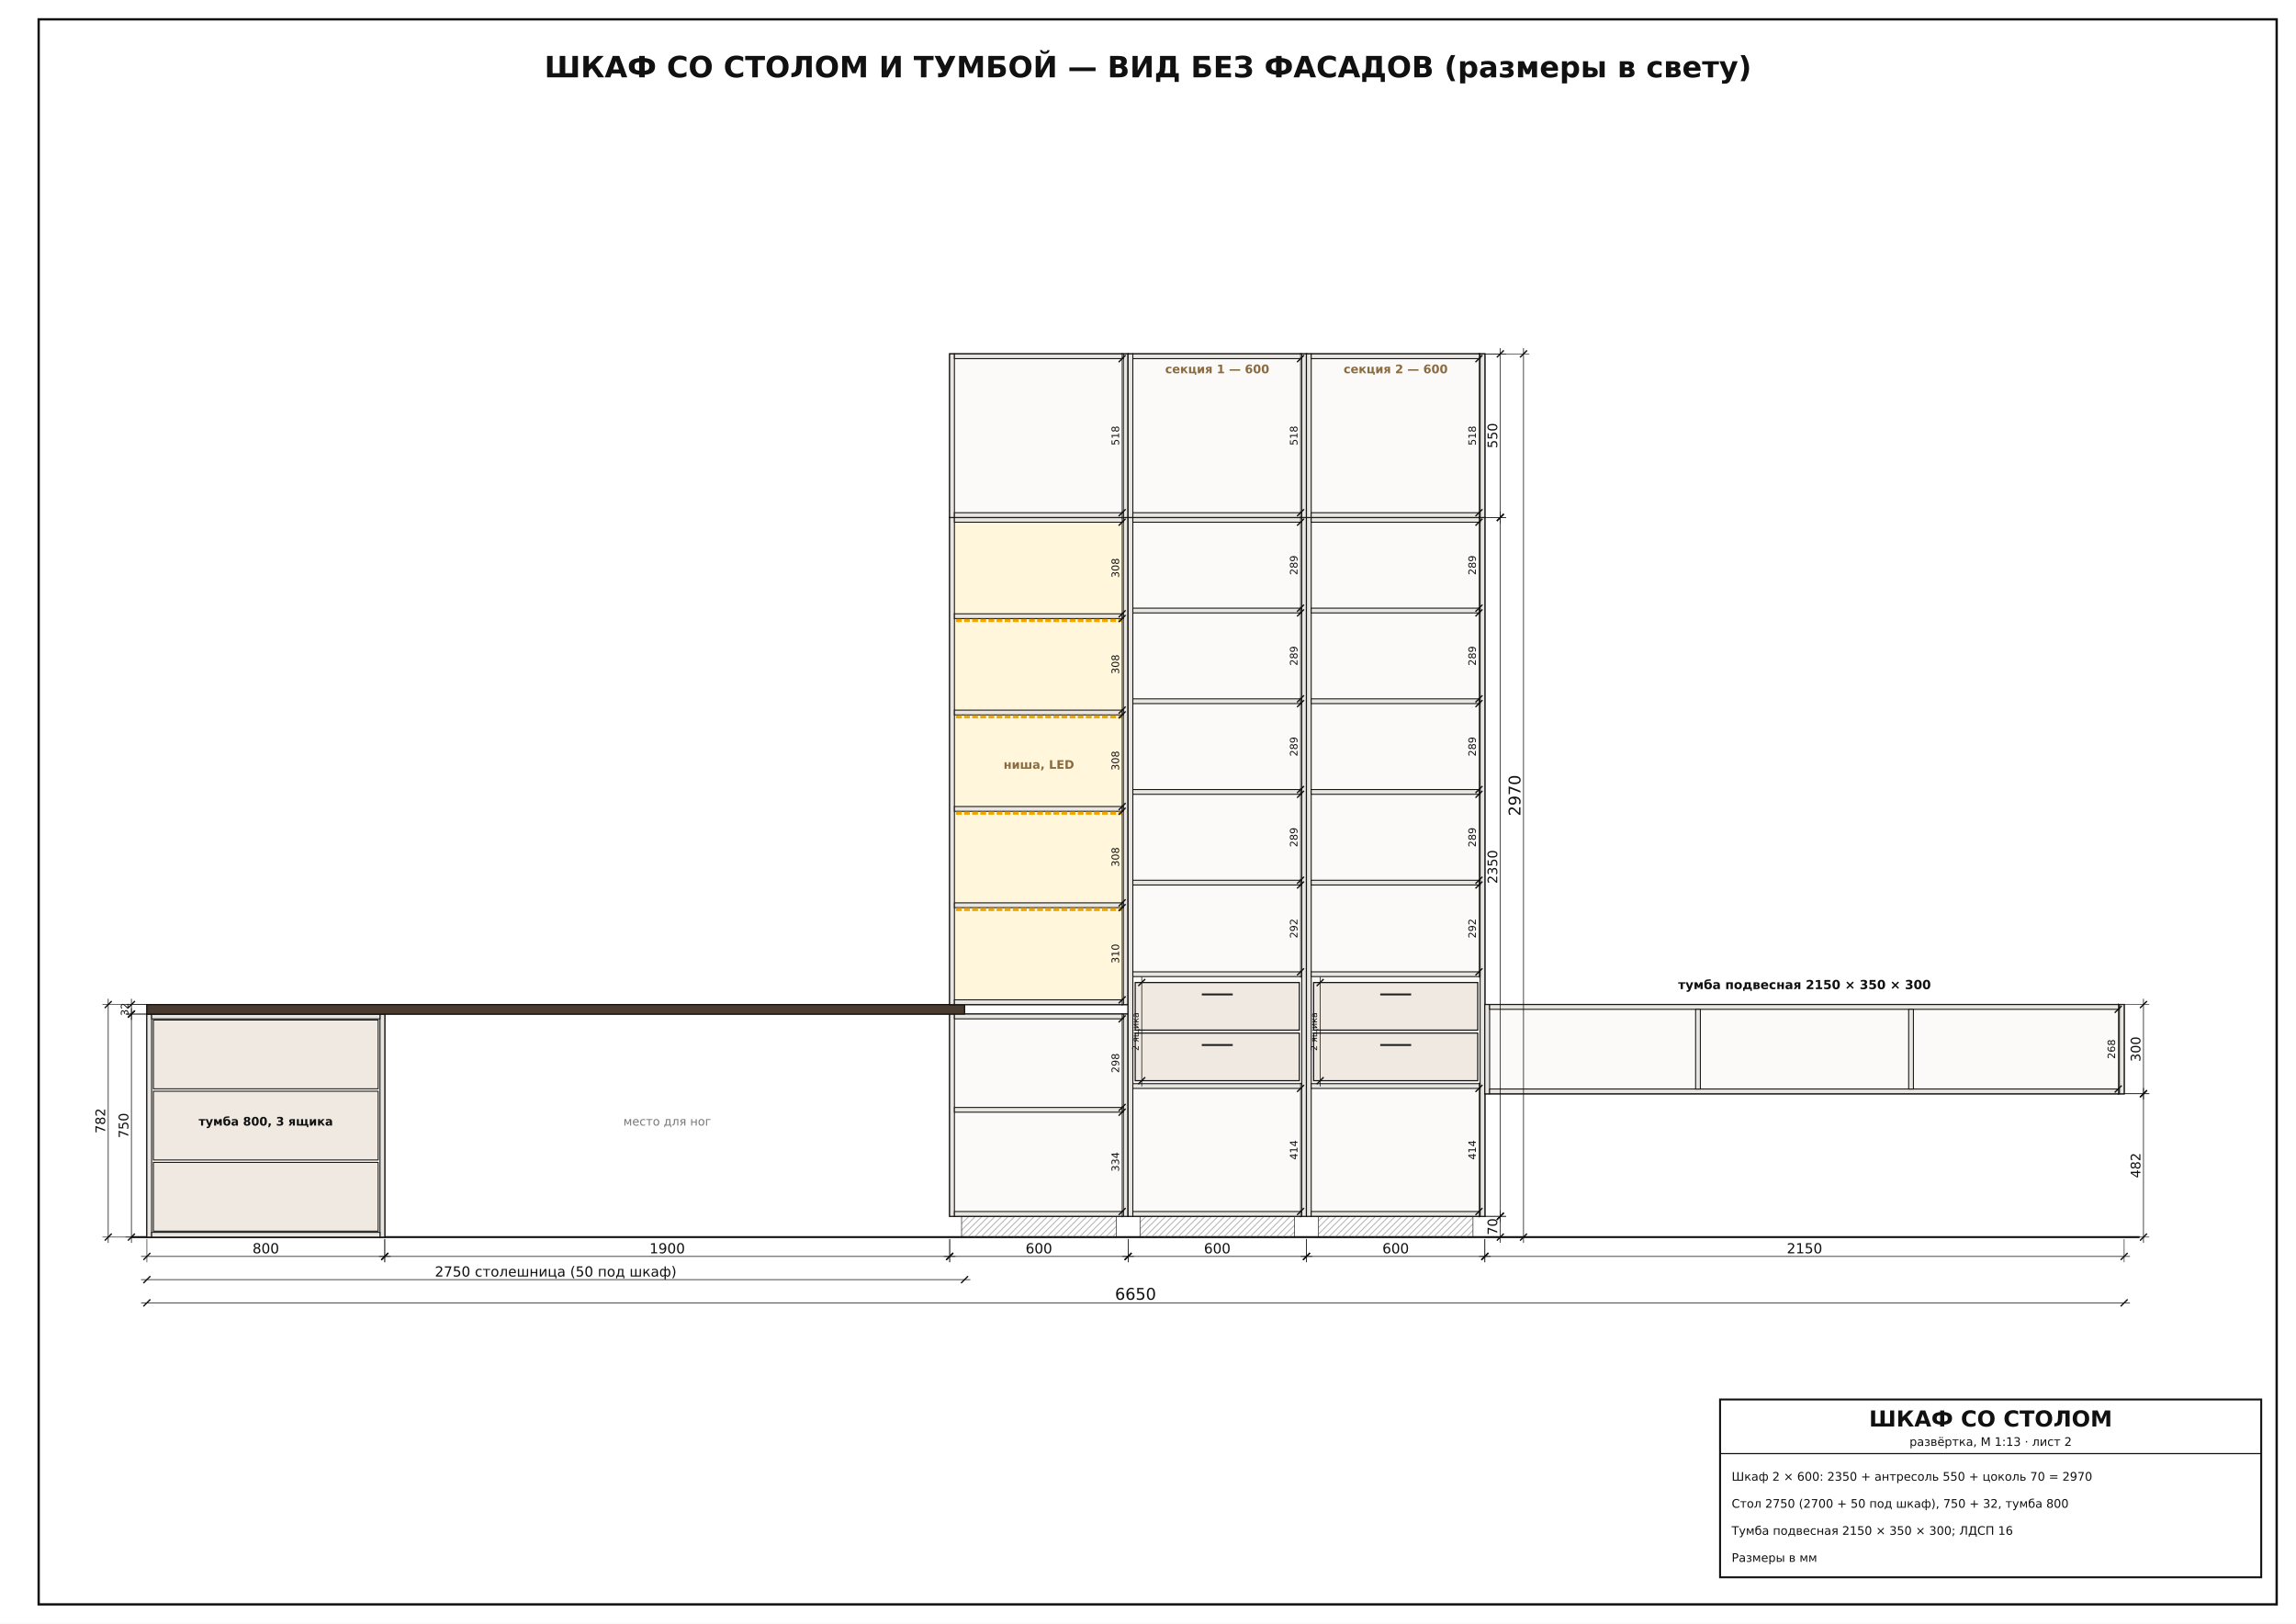
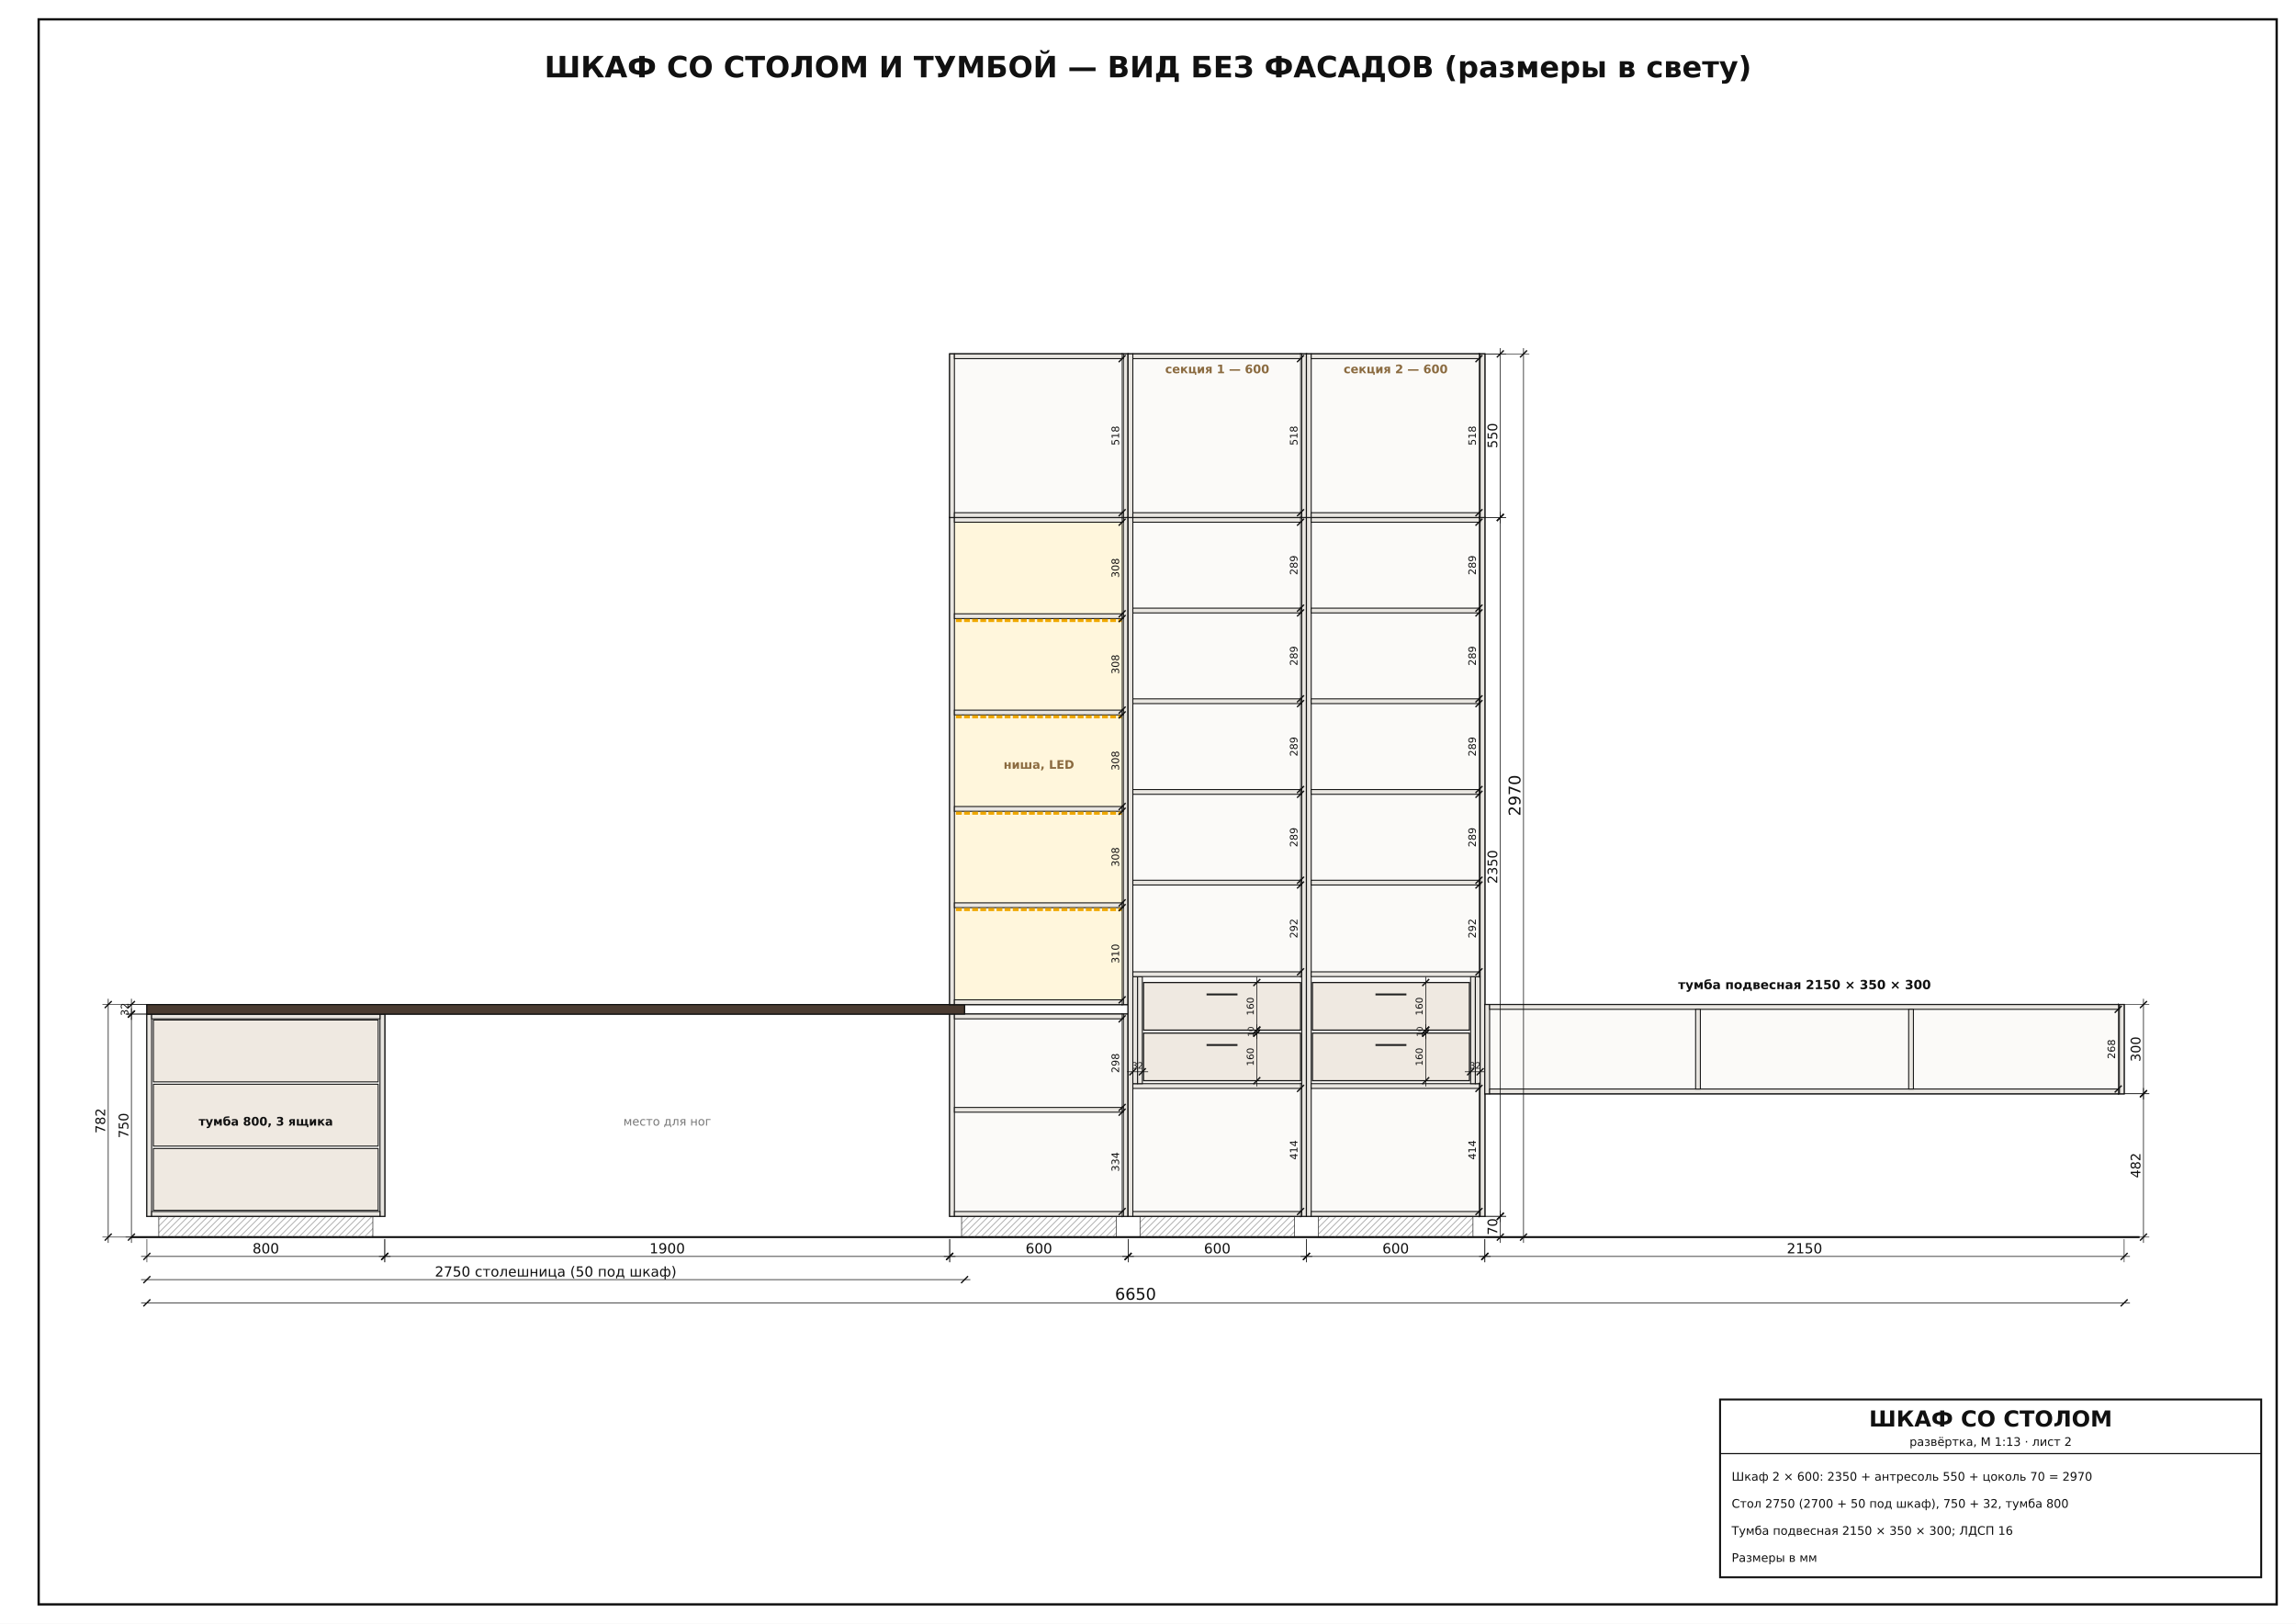
<svg xmlns="http://www.w3.org/2000/svg" width="594mm" height="420mm" viewBox="0 0 594 420" font-family="DejaVu Sans, Arial, sans-serif">
  <defs>
    <marker id="arr" markerWidth="4" markerHeight="4" refX="3" refY="2" orient="auto" markerUnits="strokeWidth">
      <path d="M0,0 L4,2 L0,4 z" fill="#33373b" />
    </marker>
    <pattern id="hatch" width="1.2" height="1.2" patternUnits="userSpaceOnUse" patternTransform="rotate(45)">
      <line x1="0" y1="0" x2="0" y2="1.2" stroke="#777" stroke-width="0.25" />
    </pattern>
    <pattern id="wall" width="1.6" height="1.6" patternUnits="userSpaceOnUse" patternTransform="rotate(45)">
      <rect width="1.6" height="1.6" fill="#e3e3e3" />
      <line x1="0" y1="0" x2="0" y2="1.6" stroke="#666" stroke-width="0.3" />
    </pattern>
    <pattern id="drw" width="2" height="2" patternUnits="userSpaceOnUse" patternTransform="rotate(-45)">
      <rect width="2" height="2" fill="#efe6da" />
      <line x1="0" y1="0" x2="0" y2="2" stroke="#b39b7f" stroke-width="0.25" />
    </pattern>
  </defs>
  <rect x="0.00" y="0.00" width="594.00" height="420.00" fill="#fff" stroke="none" stroke-width="0.25" />
  <rect x="10.00" y="5.00" width="579.00" height="410.00" fill="none" stroke="#111" stroke-width="0.6" />
  <text x="297.00" y="20.00" font-size="7.6" text-anchor="middle" font-weight="bold" fill="#111">ШКАФ СО СТОЛОМ И ТУМБОЙ — ВИД БЕЗ ФАСАДОВ (размеры в свету)</text>
  <line x1="34.00" y1="320.00" x2="553.54" y2="320.00" stroke="#111" stroke-width="0.5" />
-   <rect x="38.00" y="262.31" width="61.54" height="57.69" fill="#fbfaf8" stroke="#111" stroke-width="0.35" />
-   <rect x="38.00" y="262.31" width="1.23" height="57.69" fill="#e9e6e1" stroke="#111" stroke-width="0.25" />
-   <rect x="98.31" y="262.31" width="1.23" height="57.69" fill="#e9e6e1" stroke="#111" stroke-width="0.25" />
-   <rect x="39.23" y="318.77" width="59.08" height="1.23" fill="#e9e6e1" stroke="#111" stroke-width="0.25" />
+   <rect x="41.08" y="314.62" width="55.38" height="5.38" fill="url(#hatch)" stroke="#111" stroke-width="0.15" />
+   <rect x="38.00" y="262.31" width="61.54" height="52.31" fill="#fbfaf8" stroke="#111" stroke-width="0.35" />
+   <rect x="38.00" y="262.31" width="1.23" height="52.31" fill="#e9e6e1" stroke="#111" stroke-width="0.25" />
+   <rect x="98.31" y="262.31" width="1.23" height="52.31" fill="#e9e6e1" stroke="#111" stroke-width="0.25" />
+   <rect x="39.23" y="313.38" width="59.08" height="1.23" fill="#e9e6e1" stroke="#111" stroke-width="0.25" />
  <rect x="39.23" y="262.31" width="59.08" height="1.23" fill="#e9e6e1" stroke="#111" stroke-width="0.25" />
-   <rect x="39.69" y="300.67" width="58.15" height="17.79" fill="#efe9e1" stroke="#111" stroke-width="0.25" />
-   <rect x="39.69" y="282.26" width="58.15" height="17.79" fill="#efe9e1" stroke="#111" stroke-width="0.25" />
-   <rect x="39.69" y="263.85" width="58.15" height="17.79" fill="#efe9e1" stroke="#111" stroke-width="0.25" />
+   <rect x="39.69" y="297.08" width="58.15" height="16.00" fill="#efe9e1" stroke="#111" stroke-width="0.25" />
+   <rect x="39.69" y="280.46" width="58.15" height="16.00" fill="#efe9e1" stroke="#111" stroke-width="0.25" />
+   <rect x="39.69" y="263.85" width="58.15" height="16.00" fill="#efe9e1" stroke="#111" stroke-width="0.25" />
  <text x="68.77" y="291.15" font-size="3.04" text-anchor="middle" font-weight="bold" fill="#111">тумба 800, 3 ящика</text>
  <rect x="38.00" y="259.85" width="211.54" height="2.46" fill="#4a3b31" stroke="#111" stroke-width="0.3" />
  <rect x="248.77" y="314.62" width="40.00" height="5.38" fill="url(#hatch)" stroke="#111" stroke-width="0.15" />
  <rect x="245.69" y="262.31" width="46.15" height="52.31" fill="#fbfaf8" stroke="#111" stroke-width="0.35" />
  <rect x="245.69" y="262.31" width="1.23" height="52.31" fill="#e9e6e1" stroke="#111" stroke-width="0.25" />
  <rect x="290.62" y="262.31" width="1.23" height="52.31" fill="#e9e6e1" stroke="#111" stroke-width="0.25" />
  <rect x="246.92" y="313.38" width="43.69" height="1.23" fill="#e9e6e1" stroke="#111" stroke-width="0.25" />
  <rect x="246.92" y="262.31" width="43.69" height="1.23" fill="#e9e6e1" stroke="#111" stroke-width="0.25" />
  <rect x="246.92" y="286.46" width="43.69" height="1.23" fill="#e9e6e1" stroke="#111" stroke-width="0.25" />
  <line x1="290.31" y1="286.19" x2="290.31" y2="314.88" stroke="#111" stroke-width="0.18" />
  <line x1="289.41" y1="288.59" x2="291.21" y2="286.79" stroke="#111" stroke-width="0.35" />
  <line x1="289.41" y1="314.28" x2="291.21" y2="312.48" stroke="#111" stroke-width="0.35" />
  <text x="289.51" y="300.54" font-size="2.66" text-anchor="middle" font-weight="normal" fill="#111" transform="rotate(-90 289.51 300.54)">334</text>
  <line x1="290.31" y1="262.04" x2="290.31" y2="287.96" stroke="#111" stroke-width="0.18" />
  <line x1="289.41" y1="264.44" x2="291.21" y2="262.64" stroke="#111" stroke-width="0.35" />
  <line x1="289.41" y1="287.36" x2="291.21" y2="285.56" stroke="#111" stroke-width="0.35" />
  <text x="289.51" y="275.00" font-size="2.66" text-anchor="middle" font-weight="normal" fill="#111" transform="rotate(-90 289.51 275.00)">298</text>
  <text x="172.62" y="291.15" font-size="3.04" text-anchor="middle" font-weight="normal" fill="#777">место для ног</text>
  <rect x="38.00" y="259.85" width="211.54" height="2.46" fill="#4a3b31" stroke="#111" stroke-width="0.3" />
  <rect x="245.69" y="133.85" width="46.15" height="126.00" fill="#fff6dc" stroke="#111" stroke-width="0.35" />
  <rect x="245.69" y="133.85" width="1.23" height="126.00" fill="#e9e6e1" stroke="#111" stroke-width="0.25" />
  <rect x="290.62" y="133.85" width="1.23" height="126.00" fill="#e9e6e1" stroke="#111" stroke-width="0.25" />
  <rect x="246.92" y="258.62" width="43.69" height="1.23" fill="#e9e6e1" stroke="#111" stroke-width="0.25" />
  <rect x="246.92" y="133.85" width="43.69" height="1.23" fill="#e9e6e1" stroke="#111" stroke-width="0.25" />
  <rect x="246.92" y="233.54" width="43.69" height="1.23" fill="#e9e6e1" stroke="#111" stroke-width="0.25" />
  <line x1="247.32" y1="235.27" x2="290.22" y2="235.27" stroke="#f0a800" stroke-width="0.8" stroke-dasharray="1.5 0.6" />
  <rect x="246.92" y="208.62" width="43.69" height="1.23" fill="#e9e6e1" stroke="#111" stroke-width="0.25" />
  <line x1="247.32" y1="210.35" x2="290.22" y2="210.35" stroke="#f0a800" stroke-width="0.8" stroke-dasharray="1.5 0.6" />
  <rect x="246.92" y="183.69" width="43.69" height="1.23" fill="#e9e6e1" stroke="#111" stroke-width="0.25" />
  <line x1="247.32" y1="185.42" x2="290.22" y2="185.42" stroke="#f0a800" stroke-width="0.8" stroke-dasharray="1.5 0.6" />
  <rect x="246.92" y="158.77" width="43.69" height="1.23" fill="#e9e6e1" stroke="#111" stroke-width="0.25" />
  <line x1="247.32" y1="160.50" x2="290.22" y2="160.50" stroke="#f0a800" stroke-width="0.8" stroke-dasharray="1.5 0.6" />
  <line x1="290.31" y1="233.27" x2="290.31" y2="260.12" stroke="#111" stroke-width="0.18" />
  <line x1="289.41" y1="235.67" x2="291.21" y2="233.87" stroke="#111" stroke-width="0.35" />
  <line x1="289.41" y1="259.52" x2="291.21" y2="257.72" stroke="#111" stroke-width="0.35" />
  <text x="289.51" y="246.69" font-size="2.66" text-anchor="middle" font-weight="normal" fill="#111" transform="rotate(-90 289.51 246.69)">310</text>
  <line x1="290.31" y1="208.35" x2="290.31" y2="235.04" stroke="#111" stroke-width="0.18" />
  <line x1="289.41" y1="210.75" x2="291.21" y2="208.95" stroke="#111" stroke-width="0.35" />
  <line x1="289.41" y1="234.44" x2="291.21" y2="232.64" stroke="#111" stroke-width="0.35" />
  <text x="289.51" y="221.69" font-size="2.66" text-anchor="middle" font-weight="normal" fill="#111" transform="rotate(-90 289.51 221.69)">308</text>
  <line x1="290.31" y1="183.42" x2="290.31" y2="210.12" stroke="#111" stroke-width="0.18" />
  <line x1="289.41" y1="185.82" x2="291.21" y2="184.02" stroke="#111" stroke-width="0.35" />
  <line x1="289.41" y1="209.52" x2="291.21" y2="207.72" stroke="#111" stroke-width="0.35" />
  <text x="289.51" y="196.77" font-size="2.66" text-anchor="middle" font-weight="normal" fill="#111" transform="rotate(-90 289.51 196.77)">308</text>
  <line x1="290.31" y1="158.50" x2="290.31" y2="185.19" stroke="#111" stroke-width="0.18" />
  <line x1="289.41" y1="160.90" x2="291.21" y2="159.10" stroke="#111" stroke-width="0.35" />
  <line x1="289.41" y1="184.59" x2="291.21" y2="182.79" stroke="#111" stroke-width="0.35" />
  <text x="289.51" y="171.85" font-size="2.66" text-anchor="middle" font-weight="normal" fill="#111" transform="rotate(-90 289.51 171.85)">308</text>
  <line x1="290.31" y1="133.58" x2="290.31" y2="160.27" stroke="#111" stroke-width="0.18" />
  <line x1="289.41" y1="135.98" x2="291.21" y2="134.18" stroke="#111" stroke-width="0.35" />
  <line x1="289.41" y1="159.67" x2="291.21" y2="157.87" stroke="#111" stroke-width="0.35" />
  <text x="289.51" y="146.92" font-size="2.66" text-anchor="middle" font-weight="normal" fill="#111" transform="rotate(-90 289.51 146.92)">308</text>
  <text x="268.77" y="198.85" font-size="3.04" text-anchor="middle" font-weight="bold" fill="#8a6a3f">ниша, LED</text>
  <rect x="245.69" y="91.54" width="46.15" height="42.31" fill="#fbfaf8" stroke="#111" stroke-width="0.35" />
  <rect x="245.69" y="91.54" width="1.23" height="42.31" fill="#e9e6e1" stroke="#111" stroke-width="0.25" />
  <rect x="290.62" y="91.54" width="1.23" height="42.31" fill="#e9e6e1" stroke="#111" stroke-width="0.25" />
  <rect x="246.92" y="132.62" width="43.69" height="1.23" fill="#e9e6e1" stroke="#111" stroke-width="0.25" />
  <rect x="246.92" y="91.54" width="43.69" height="1.23" fill="#e9e6e1" stroke="#111" stroke-width="0.25" />
  <line x1="290.31" y1="91.27" x2="290.31" y2="134.12" stroke="#111" stroke-width="0.18" />
  <line x1="289.41" y1="93.67" x2="291.21" y2="91.87" stroke="#111" stroke-width="0.35" />
  <line x1="289.41" y1="133.52" x2="291.21" y2="131.72" stroke="#111" stroke-width="0.35" />
  <text x="289.51" y="112.69" font-size="2.66" text-anchor="middle" font-weight="normal" fill="#111" transform="rotate(-90 289.51 112.69)">518</text>
  <rect x="294.92" y="314.62" width="40.00" height="5.38" fill="url(#hatch)" stroke="#111" stroke-width="0.15" />
  <rect x="291.85" y="133.85" width="46.15" height="180.77" fill="#fbfaf8" stroke="#111" stroke-width="0.35" />
  <rect x="291.85" y="133.85" width="1.23" height="180.77" fill="#e9e6e1" stroke="#111" stroke-width="0.25" />
  <rect x="336.77" y="133.85" width="1.23" height="180.77" fill="#e9e6e1" stroke="#111" stroke-width="0.25" />
  <rect x="293.08" y="313.38" width="43.69" height="1.23" fill="#e9e6e1" stroke="#111" stroke-width="0.25" />
  <rect x="293.08" y="133.85" width="43.69" height="1.23" fill="#e9e6e1" stroke="#111" stroke-width="0.25" />
  <rect x="291.85" y="91.54" width="46.15" height="42.31" fill="#fbfaf8" stroke="#111" stroke-width="0.35" />
  <rect x="291.85" y="91.54" width="1.23" height="42.31" fill="#e9e6e1" stroke="#111" stroke-width="0.25" />
  <rect x="336.77" y="91.54" width="1.23" height="42.31" fill="#e9e6e1" stroke="#111" stroke-width="0.25" />
  <rect x="293.08" y="132.62" width="43.69" height="1.23" fill="#e9e6e1" stroke="#111" stroke-width="0.25" />
  <rect x="293.08" y="91.54" width="43.69" height="1.23" fill="#e9e6e1" stroke="#111" stroke-width="0.25" />
  <rect x="293.08" y="280.31" width="43.69" height="1.23" fill="#e9e6e1" stroke="#111" stroke-width="0.25" />
-   <rect x="293.69" y="267.23" width="42.46" height="12.31" fill="#efe9e1" stroke="#111" stroke-width="0.3" />
-   <line x1="310.92" y1="270.31" x2="318.92" y2="270.31" stroke="#222" stroke-width="0.5" />
-   <rect x="293.69" y="254.15" width="42.46" height="12.31" fill="#efe9e1" stroke="#111" stroke-width="0.3" />
-   <line x1="310.92" y1="257.23" x2="318.92" y2="257.23" stroke="#222" stroke-width="0.5" />
+   <rect x="293.08" y="252.62" width="1.23" height="27.69" fill="#e9e6e1" stroke="#111" stroke-width="0.25" />
+   <rect x="294.31" y="252.62" width="1.23" height="27.69" fill="#e9e6e1" stroke="#111" stroke-width="0.25" />
+   <rect x="295.85" y="267.23" width="40.62" height="12.31" fill="#efe9e1" stroke="#111" stroke-width="0.3" />
+   <line x1="312.15" y1="270.31" x2="320.15" y2="270.31" stroke="#222" stroke-width="0.5" />
+   <rect x="295.85" y="254.15" width="40.62" height="12.31" fill="#efe9e1" stroke="#111" stroke-width="0.3" />
+   <line x1="312.15" y1="257.23" x2="320.15" y2="257.23" stroke="#222" stroke-width="0.5" />
+   <line x1="325.15" y1="265.73" x2="325.15" y2="281.04" stroke="#111" stroke-width="0.18" />
+   <line x1="324.25" y1="268.13" x2="326.05" y2="266.33" stroke="#111" stroke-width="0.35" />
+   <line x1="324.25" y1="280.44" x2="326.05" y2="278.64" stroke="#111" stroke-width="0.35" />
+   <text x="324.35" y="273.38" font-size="2.47" text-anchor="middle" font-weight="normal" fill="#111" transform="rotate(-90 324.35 273.38)">160</text>
+   <line x1="325.15" y1="252.65" x2="325.15" y2="267.96" stroke="#111" stroke-width="0.18" />
+   <line x1="324.25" y1="255.05" x2="326.05" y2="253.25" stroke="#111" stroke-width="0.35" />
+   <line x1="324.25" y1="267.36" x2="326.05" y2="265.56" stroke="#111" stroke-width="0.35" />
+   <text x="324.35" y="260.31" font-size="2.47" text-anchor="middle" font-weight="normal" fill="#111" transform="rotate(-90 324.35 260.31)">160</text>
+   <line x1="325.15" y1="264.96" x2="325.15" y2="268.73" stroke="#111" stroke-width="0.18" />
+   <line x1="324.25" y1="267.36" x2="326.05" y2="265.56" stroke="#111" stroke-width="0.35" />
+   <line x1="324.25" y1="268.13" x2="326.05" y2="266.33" stroke="#111" stroke-width="0.35" />
+   <text x="324.35" y="266.85" font-size="2.09" text-anchor="middle" font-weight="normal" fill="#111" transform="rotate(-90 324.35 266.85)">10</text>
+   <line x1="291.58" y1="277.23" x2="297.04" y2="277.23" stroke="#111" stroke-width="0.18" />
+   <line x1="292.18" y1="278.13" x2="293.98" y2="276.33" stroke="#111" stroke-width="0.35" />
+   <line x1="294.64" y1="278.13" x2="296.44" y2="276.33" stroke="#111" stroke-width="0.35" />
+   <text x="294.31" y="276.43" font-size="2.28" text-anchor="middle" font-weight="normal" fill="#111">32</text>
  <rect x="293.08" y="251.38" width="43.69" height="1.23" fill="#e9e6e1" stroke="#111" stroke-width="0.25" />
  <rect x="293.08" y="227.69" width="43.69" height="1.23" fill="#e9e6e1" stroke="#111" stroke-width="0.25" />
  <rect x="293.08" y="204.23" width="43.69" height="1.23" fill="#e9e6e1" stroke="#111" stroke-width="0.25" />
  <rect x="293.08" y="180.77" width="43.69" height="1.23" fill="#e9e6e1" stroke="#111" stroke-width="0.25" />
  <rect x="293.08" y="157.31" width="43.69" height="1.23" fill="#e9e6e1" stroke="#111" stroke-width="0.25" />
  <line x1="336.46" y1="280.04" x2="336.46" y2="314.88" stroke="#111" stroke-width="0.18" />
  <line x1="335.56" y1="282.44" x2="337.36" y2="280.64" stroke="#111" stroke-width="0.35" />
  <line x1="335.56" y1="314.28" x2="337.36" y2="312.48" stroke="#111" stroke-width="0.35" />
  <text x="335.66" y="297.46" font-size="2.66" text-anchor="middle" font-weight="normal" fill="#111" transform="rotate(-90 335.66 297.46)">414</text>
  <line x1="336.46" y1="227.42" x2="336.46" y2="252.88" stroke="#111" stroke-width="0.18" />
  <line x1="335.56" y1="229.82" x2="337.36" y2="228.02" stroke="#111" stroke-width="0.35" />
  <line x1="335.56" y1="252.28" x2="337.36" y2="250.48" stroke="#111" stroke-width="0.35" />
  <text x="335.66" y="240.15" font-size="2.66" text-anchor="middle" font-weight="normal" fill="#111" transform="rotate(-90 335.66 240.15)">292</text>
  <line x1="336.46" y1="203.96" x2="336.46" y2="229.19" stroke="#111" stroke-width="0.18" />
  <line x1="335.56" y1="206.36" x2="337.36" y2="204.56" stroke="#111" stroke-width="0.35" />
  <line x1="335.56" y1="228.59" x2="337.36" y2="226.79" stroke="#111" stroke-width="0.35" />
  <text x="335.66" y="216.58" font-size="2.66" text-anchor="middle" font-weight="normal" fill="#111" transform="rotate(-90 335.66 216.58)">289</text>
  <line x1="336.46" y1="180.50" x2="336.46" y2="205.73" stroke="#111" stroke-width="0.18" />
  <line x1="335.56" y1="182.90" x2="337.36" y2="181.10" stroke="#111" stroke-width="0.35" />
  <line x1="335.56" y1="205.13" x2="337.36" y2="203.33" stroke="#111" stroke-width="0.35" />
  <text x="335.66" y="193.12" font-size="2.66" text-anchor="middle" font-weight="normal" fill="#111" transform="rotate(-90 335.66 193.12)">289</text>
  <line x1="336.46" y1="157.04" x2="336.46" y2="182.27" stroke="#111" stroke-width="0.18" />
  <line x1="335.56" y1="159.44" x2="337.36" y2="157.64" stroke="#111" stroke-width="0.35" />
  <line x1="335.56" y1="181.67" x2="337.36" y2="179.87" stroke="#111" stroke-width="0.35" />
  <text x="335.66" y="169.65" font-size="2.66" text-anchor="middle" font-weight="normal" fill="#111" transform="rotate(-90 335.66 169.65)">289</text>
  <line x1="336.46" y1="133.58" x2="336.46" y2="158.81" stroke="#111" stroke-width="0.18" />
  <line x1="335.56" y1="135.98" x2="337.36" y2="134.18" stroke="#111" stroke-width="0.35" />
  <line x1="335.56" y1="158.21" x2="337.36" y2="156.41" stroke="#111" stroke-width="0.35" />
  <text x="335.66" y="146.19" font-size="2.66" text-anchor="middle" font-weight="normal" fill="#111" transform="rotate(-90 335.66 146.19)">289</text>
-   <line x1="295.38" y1="252.65" x2="295.38" y2="281.04" stroke="#111" stroke-width="0.18" />
-   <line x1="294.48" y1="255.05" x2="296.28" y2="253.25" stroke="#111" stroke-width="0.35" />
-   <line x1="294.48" y1="280.44" x2="296.28" y2="278.64" stroke="#111" stroke-width="0.35" />
-   <text x="294.58" y="266.85" font-size="2.28" text-anchor="middle" font-weight="normal" fill="#111" transform="rotate(-90 294.58 266.85)">2 ящика</text>
  <line x1="336.46" y1="91.27" x2="336.46" y2="134.12" stroke="#111" stroke-width="0.18" />
  <line x1="335.56" y1="93.67" x2="337.36" y2="91.87" stroke="#111" stroke-width="0.35" />
  <line x1="335.56" y1="133.52" x2="337.36" y2="131.72" stroke="#111" stroke-width="0.35" />
  <text x="335.66" y="112.69" font-size="2.66" text-anchor="middle" font-weight="normal" fill="#111" transform="rotate(-90 335.66 112.69)">518</text>
  <text x="314.92" y="96.54" font-size="3.04" text-anchor="middle" font-weight="bold" fill="#8a6a3f">секция 1 — 600</text>
  <rect x="341.08" y="314.62" width="40.00" height="5.38" fill="url(#hatch)" stroke="#111" stroke-width="0.15" />
  <rect x="338.00" y="133.85" width="46.15" height="180.77" fill="#fbfaf8" stroke="#111" stroke-width="0.35" />
  <rect x="338.00" y="133.85" width="1.23" height="180.77" fill="#e9e6e1" stroke="#111" stroke-width="0.25" />
  <rect x="382.92" y="133.85" width="1.23" height="180.77" fill="#e9e6e1" stroke="#111" stroke-width="0.25" />
  <rect x="339.23" y="313.38" width="43.69" height="1.23" fill="#e9e6e1" stroke="#111" stroke-width="0.25" />
  <rect x="339.23" y="133.85" width="43.69" height="1.23" fill="#e9e6e1" stroke="#111" stroke-width="0.25" />
  <rect x="338.00" y="91.54" width="46.15" height="42.31" fill="#fbfaf8" stroke="#111" stroke-width="0.35" />
  <rect x="338.00" y="91.54" width="1.23" height="42.31" fill="#e9e6e1" stroke="#111" stroke-width="0.25" />
  <rect x="382.92" y="91.54" width="1.23" height="42.31" fill="#e9e6e1" stroke="#111" stroke-width="0.25" />
  <rect x="339.23" y="132.62" width="43.69" height="1.23" fill="#e9e6e1" stroke="#111" stroke-width="0.25" />
  <rect x="339.23" y="91.54" width="43.69" height="1.23" fill="#e9e6e1" stroke="#111" stroke-width="0.25" />
  <rect x="339.23" y="280.31" width="43.69" height="1.23" fill="#e9e6e1" stroke="#111" stroke-width="0.25" />
-   <rect x="339.85" y="267.23" width="42.46" height="12.31" fill="#efe9e1" stroke="#111" stroke-width="0.3" />
-   <line x1="357.08" y1="270.31" x2="365.08" y2="270.31" stroke="#222" stroke-width="0.5" />
-   <rect x="339.85" y="254.15" width="42.46" height="12.31" fill="#efe9e1" stroke="#111" stroke-width="0.3" />
-   <line x1="357.08" y1="257.23" x2="365.08" y2="257.23" stroke="#222" stroke-width="0.5" />
+   <rect x="380.46" y="252.62" width="1.23" height="27.69" fill="#e9e6e1" stroke="#111" stroke-width="0.25" />
+   <rect x="381.69" y="252.62" width="1.23" height="27.69" fill="#e9e6e1" stroke="#111" stroke-width="0.25" />
+   <rect x="339.54" y="267.23" width="40.62" height="12.31" fill="#efe9e1" stroke="#111" stroke-width="0.3" />
+   <line x1="355.85" y1="270.31" x2="363.85" y2="270.31" stroke="#222" stroke-width="0.5" />
+   <rect x="339.54" y="254.15" width="40.62" height="12.31" fill="#efe9e1" stroke="#111" stroke-width="0.3" />
+   <line x1="355.85" y1="257.23" x2="363.85" y2="257.23" stroke="#222" stroke-width="0.5" />
+   <line x1="368.85" y1="265.73" x2="368.85" y2="281.04" stroke="#111" stroke-width="0.18" />
+   <line x1="367.95" y1="268.13" x2="369.75" y2="266.33" stroke="#111" stroke-width="0.35" />
+   <line x1="367.95" y1="280.44" x2="369.75" y2="278.64" stroke="#111" stroke-width="0.35" />
+   <text x="368.05" y="273.38" font-size="2.47" text-anchor="middle" font-weight="normal" fill="#111" transform="rotate(-90 368.05 273.38)">160</text>
+   <line x1="368.85" y1="252.65" x2="368.85" y2="267.96" stroke="#111" stroke-width="0.18" />
+   <line x1="367.95" y1="255.05" x2="369.75" y2="253.25" stroke="#111" stroke-width="0.35" />
+   <line x1="367.95" y1="267.36" x2="369.75" y2="265.56" stroke="#111" stroke-width="0.35" />
+   <text x="368.05" y="260.31" font-size="2.47" text-anchor="middle" font-weight="normal" fill="#111" transform="rotate(-90 368.05 260.31)">160</text>
+   <line x1="368.85" y1="264.96" x2="368.85" y2="268.73" stroke="#111" stroke-width="0.18" />
+   <line x1="367.95" y1="267.36" x2="369.75" y2="265.56" stroke="#111" stroke-width="0.35" />
+   <line x1="367.95" y1="268.13" x2="369.75" y2="266.33" stroke="#111" stroke-width="0.35" />
+   <text x="368.05" y="266.85" font-size="2.09" text-anchor="middle" font-weight="normal" fill="#111" transform="rotate(-90 368.05 266.85)">10</text>
+   <line x1="378.96" y1="277.23" x2="384.42" y2="277.23" stroke="#111" stroke-width="0.18" />
+   <line x1="379.56" y1="278.13" x2="381.36" y2="276.33" stroke="#111" stroke-width="0.35" />
+   <line x1="382.02" y1="278.13" x2="383.82" y2="276.33" stroke="#111" stroke-width="0.35" />
+   <text x="381.69" y="276.43" font-size="2.28" text-anchor="middle" font-weight="normal" fill="#111">32</text>
  <rect x="339.23" y="251.38" width="43.69" height="1.23" fill="#e9e6e1" stroke="#111" stroke-width="0.25" />
  <rect x="339.23" y="227.69" width="43.69" height="1.23" fill="#e9e6e1" stroke="#111" stroke-width="0.25" />
  <rect x="339.23" y="204.23" width="43.69" height="1.23" fill="#e9e6e1" stroke="#111" stroke-width="0.25" />
  <rect x="339.23" y="180.77" width="43.69" height="1.23" fill="#e9e6e1" stroke="#111" stroke-width="0.25" />
  <rect x="339.23" y="157.31" width="43.69" height="1.23" fill="#e9e6e1" stroke="#111" stroke-width="0.25" />
  <line x1="382.62" y1="280.04" x2="382.62" y2="314.88" stroke="#111" stroke-width="0.18" />
  <line x1="381.72" y1="282.44" x2="383.52" y2="280.64" stroke="#111" stroke-width="0.35" />
  <line x1="381.72" y1="314.28" x2="383.52" y2="312.48" stroke="#111" stroke-width="0.35" />
  <text x="381.82" y="297.46" font-size="2.66" text-anchor="middle" font-weight="normal" fill="#111" transform="rotate(-90 381.82 297.46)">414</text>
  <line x1="382.62" y1="227.42" x2="382.62" y2="252.88" stroke="#111" stroke-width="0.18" />
  <line x1="381.72" y1="229.82" x2="383.52" y2="228.02" stroke="#111" stroke-width="0.35" />
  <line x1="381.72" y1="252.28" x2="383.52" y2="250.48" stroke="#111" stroke-width="0.35" />
  <text x="381.82" y="240.15" font-size="2.66" text-anchor="middle" font-weight="normal" fill="#111" transform="rotate(-90 381.82 240.15)">292</text>
  <line x1="382.62" y1="203.96" x2="382.62" y2="229.19" stroke="#111" stroke-width="0.18" />
  <line x1="381.72" y1="206.36" x2="383.52" y2="204.56" stroke="#111" stroke-width="0.35" />
  <line x1="381.72" y1="228.59" x2="383.52" y2="226.79" stroke="#111" stroke-width="0.35" />
  <text x="381.82" y="216.58" font-size="2.66" text-anchor="middle" font-weight="normal" fill="#111" transform="rotate(-90 381.82 216.58)">289</text>
  <line x1="382.62" y1="180.50" x2="382.62" y2="205.73" stroke="#111" stroke-width="0.18" />
  <line x1="381.72" y1="182.90" x2="383.52" y2="181.10" stroke="#111" stroke-width="0.35" />
  <line x1="381.72" y1="205.13" x2="383.52" y2="203.33" stroke="#111" stroke-width="0.35" />
  <text x="381.82" y="193.12" font-size="2.66" text-anchor="middle" font-weight="normal" fill="#111" transform="rotate(-90 381.82 193.12)">289</text>
  <line x1="382.62" y1="157.04" x2="382.62" y2="182.27" stroke="#111" stroke-width="0.18" />
  <line x1="381.72" y1="159.44" x2="383.52" y2="157.64" stroke="#111" stroke-width="0.35" />
  <line x1="381.72" y1="181.67" x2="383.52" y2="179.87" stroke="#111" stroke-width="0.35" />
  <text x="381.82" y="169.65" font-size="2.66" text-anchor="middle" font-weight="normal" fill="#111" transform="rotate(-90 381.82 169.65)">289</text>
  <line x1="382.62" y1="133.58" x2="382.62" y2="158.81" stroke="#111" stroke-width="0.18" />
  <line x1="381.72" y1="135.98" x2="383.52" y2="134.18" stroke="#111" stroke-width="0.35" />
  <line x1="381.72" y1="158.21" x2="383.52" y2="156.41" stroke="#111" stroke-width="0.35" />
  <text x="381.82" y="146.19" font-size="2.66" text-anchor="middle" font-weight="normal" fill="#111" transform="rotate(-90 381.82 146.19)">289</text>
-   <line x1="341.54" y1="252.65" x2="341.54" y2="281.04" stroke="#111" stroke-width="0.18" />
-   <line x1="340.64" y1="255.05" x2="342.44" y2="253.25" stroke="#111" stroke-width="0.35" />
-   <line x1="340.64" y1="280.44" x2="342.44" y2="278.64" stroke="#111" stroke-width="0.35" />
-   <text x="340.74" y="266.85" font-size="2.28" text-anchor="middle" font-weight="normal" fill="#111" transform="rotate(-90 340.74 266.85)">2 ящика</text>
  <line x1="382.62" y1="91.27" x2="382.62" y2="134.12" stroke="#111" stroke-width="0.18" />
  <line x1="381.72" y1="93.67" x2="383.52" y2="91.87" stroke="#111" stroke-width="0.35" />
  <line x1="381.72" y1="133.52" x2="383.52" y2="131.72" stroke="#111" stroke-width="0.35" />
  <text x="381.82" y="112.69" font-size="2.66" text-anchor="middle" font-weight="normal" fill="#111" transform="rotate(-90 381.82 112.69)">518</text>
  <text x="361.08" y="96.54" font-size="3.04" text-anchor="middle" font-weight="bold" fill="#8a6a3f">секция 2 — 600</text>
  <rect x="384.15" y="259.85" width="165.38" height="23.08" fill="#fbfaf8" stroke="#111" stroke-width="0.35" />
  <rect x="384.15" y="259.85" width="1.23" height="23.08" fill="#e9e6e1" stroke="#111" stroke-width="0.25" />
  <rect x="548.31" y="259.85" width="1.23" height="23.08" fill="#e9e6e1" stroke="#111" stroke-width="0.25" />
  <rect x="385.38" y="281.69" width="162.92" height="1.23" fill="#e9e6e1" stroke="#111" stroke-width="0.25" />
  <rect x="385.38" y="259.85" width="162.92" height="1.23" fill="#e9e6e1" stroke="#111" stroke-width="0.25" />
  <rect x="438.67" y="261.08" width="1.23" height="20.62" fill="#e9e6e1" stroke="#111" stroke-width="0.25" />
  <rect x="493.79" y="261.08" width="1.23" height="20.62" fill="#e9e6e1" stroke="#111" stroke-width="0.25" />
  <line x1="548.00" y1="259.58" x2="548.00" y2="283.19" stroke="#111" stroke-width="0.18" />
  <line x1="547.10" y1="261.98" x2="548.90" y2="260.18" stroke="#111" stroke-width="0.35" />
  <line x1="547.10" y1="282.59" x2="548.90" y2="280.79" stroke="#111" stroke-width="0.35" />
  <text x="547.20" y="271.38" font-size="2.66" text-anchor="middle" font-weight="normal" fill="#111" transform="rotate(-90 547.20 271.38)">268</text>
  <text x="466.85" y="255.85" font-size="3.23" text-anchor="middle" font-weight="bold" fill="#111">тумба подвесная 2150 × 350 × 300</text>
  <line x1="38.00" y1="320.50" x2="38.00" y2="326.50" stroke="#111" stroke-width="0.15" />
  <line x1="99.54" y1="320.50" x2="99.54" y2="326.50" stroke="#111" stroke-width="0.15" />
  <line x1="36.50" y1="325.00" x2="101.04" y2="325.00" stroke="#111" stroke-width="0.18" />
  <line x1="37.10" y1="325.90" x2="38.90" y2="324.10" stroke="#111" stroke-width="0.35" />
  <line x1="98.64" y1="325.90" x2="100.44" y2="324.10" stroke="#111" stroke-width="0.35" />
  <text x="68.77" y="324.20" font-size="3.61" text-anchor="middle" font-weight="normal" fill="#111">800</text>
  <line x1="99.54" y1="320.50" x2="99.54" y2="326.50" stroke="#111" stroke-width="0.15" />
  <line x1="245.69" y1="320.50" x2="245.69" y2="326.50" stroke="#111" stroke-width="0.15" />
  <line x1="98.04" y1="325.00" x2="247.19" y2="325.00" stroke="#111" stroke-width="0.18" />
  <line x1="98.64" y1="325.90" x2="100.44" y2="324.10" stroke="#111" stroke-width="0.35" />
  <line x1="244.79" y1="325.90" x2="246.59" y2="324.10" stroke="#111" stroke-width="0.35" />
  <text x="172.62" y="324.20" font-size="3.61" text-anchor="middle" font-weight="normal" fill="#111">1900</text>
  <line x1="245.69" y1="320.50" x2="245.69" y2="326.50" stroke="#111" stroke-width="0.15" />
  <line x1="291.85" y1="320.50" x2="291.85" y2="326.50" stroke="#111" stroke-width="0.15" />
  <line x1="244.19" y1="325.00" x2="293.35" y2="325.00" stroke="#111" stroke-width="0.18" />
  <line x1="244.79" y1="325.90" x2="246.59" y2="324.10" stroke="#111" stroke-width="0.35" />
  <line x1="290.95" y1="325.90" x2="292.75" y2="324.10" stroke="#111" stroke-width="0.35" />
  <text x="268.77" y="324.20" font-size="3.61" text-anchor="middle" font-weight="normal" fill="#111">600</text>
  <line x1="291.85" y1="320.50" x2="291.85" y2="326.50" stroke="#111" stroke-width="0.15" />
  <line x1="338.00" y1="320.50" x2="338.00" y2="326.50" stroke="#111" stroke-width="0.15" />
  <line x1="290.35" y1="325.00" x2="339.50" y2="325.00" stroke="#111" stroke-width="0.18" />
  <line x1="290.95" y1="325.90" x2="292.75" y2="324.10" stroke="#111" stroke-width="0.35" />
  <line x1="337.10" y1="325.90" x2="338.90" y2="324.10" stroke="#111" stroke-width="0.35" />
  <text x="314.92" y="324.20" font-size="3.61" text-anchor="middle" font-weight="normal" fill="#111">600</text>
  <line x1="338.00" y1="320.50" x2="338.00" y2="326.50" stroke="#111" stroke-width="0.15" />
  <line x1="384.15" y1="320.50" x2="384.15" y2="326.50" stroke="#111" stroke-width="0.15" />
  <line x1="336.50" y1="325.00" x2="385.65" y2="325.00" stroke="#111" stroke-width="0.18" />
  <line x1="337.10" y1="325.90" x2="338.90" y2="324.10" stroke="#111" stroke-width="0.35" />
  <line x1="383.25" y1="325.90" x2="385.05" y2="324.10" stroke="#111" stroke-width="0.35" />
  <text x="361.08" y="324.20" font-size="3.61" text-anchor="middle" font-weight="normal" fill="#111">600</text>
  <line x1="384.15" y1="320.50" x2="384.15" y2="326.50" stroke="#111" stroke-width="0.15" />
  <line x1="549.54" y1="320.50" x2="549.54" y2="326.50" stroke="#111" stroke-width="0.15" />
  <line x1="382.65" y1="325.00" x2="551.04" y2="325.00" stroke="#111" stroke-width="0.18" />
  <line x1="383.25" y1="325.90" x2="385.05" y2="324.10" stroke="#111" stroke-width="0.35" />
  <line x1="548.64" y1="325.90" x2="550.44" y2="324.10" stroke="#111" stroke-width="0.35" />
  <text x="466.85" y="324.20" font-size="3.61" text-anchor="middle" font-weight="normal" fill="#111">2150</text>
  <line x1="36.50" y1="331.00" x2="251.04" y2="331.00" stroke="#111" stroke-width="0.18" />
  <line x1="37.10" y1="331.90" x2="38.90" y2="330.10" stroke="#111" stroke-width="0.35" />
  <line x1="248.64" y1="331.90" x2="250.44" y2="330.10" stroke="#111" stroke-width="0.35" />
  <text x="143.77" y="330.20" font-size="3.61" text-anchor="middle" font-weight="normal" fill="#111">2750 столешница (50 под шкаф)</text>
  <line x1="36.50" y1="337.00" x2="551.04" y2="337.00" stroke="#111" stroke-width="0.18" />
  <line x1="37.10" y1="337.90" x2="38.90" y2="336.10" stroke="#111" stroke-width="0.35" />
  <line x1="548.64" y1="337.90" x2="550.44" y2="336.10" stroke="#111" stroke-width="0.35" />
  <text x="293.77" y="336.20" font-size="4.18" text-anchor="middle" font-weight="normal" fill="#111">6650</text>
  <line x1="384.15" y1="314.62" x2="389.65" y2="314.62" stroke="#111" stroke-width="0.15" />
  <line x1="384.15" y1="320.00" x2="389.65" y2="320.00" stroke="#111" stroke-width="0.15" />
  <line x1="388.15" y1="313.12" x2="388.15" y2="321.50" stroke="#111" stroke-width="0.18" />
  <line x1="387.25" y1="315.52" x2="389.05" y2="313.72" stroke="#111" stroke-width="0.35" />
  <line x1="387.25" y1="320.90" x2="389.05" y2="319.10" stroke="#111" stroke-width="0.35" />
  <text x="387.35" y="317.31" font-size="3.42" text-anchor="middle" font-weight="normal" fill="#111" transform="rotate(-90 387.35 317.31)">70</text>
  <line x1="384.15" y1="133.85" x2="389.65" y2="133.85" stroke="#111" stroke-width="0.15" />
  <line x1="384.15" y1="314.62" x2="389.65" y2="314.62" stroke="#111" stroke-width="0.15" />
  <line x1="388.15" y1="132.35" x2="388.15" y2="316.12" stroke="#111" stroke-width="0.18" />
  <line x1="387.25" y1="134.75" x2="389.05" y2="132.95" stroke="#111" stroke-width="0.35" />
  <line x1="387.25" y1="315.52" x2="389.05" y2="313.72" stroke="#111" stroke-width="0.35" />
  <text x="387.35" y="224.23" font-size="3.42" text-anchor="middle" font-weight="normal" fill="#111" transform="rotate(-90 387.35 224.23)">2350</text>
  <line x1="384.15" y1="91.54" x2="389.65" y2="91.54" stroke="#111" stroke-width="0.15" />
  <line x1="384.15" y1="133.85" x2="389.65" y2="133.85" stroke="#111" stroke-width="0.15" />
  <line x1="388.15" y1="90.04" x2="388.15" y2="135.35" stroke="#111" stroke-width="0.18" />
  <line x1="387.25" y1="92.44" x2="389.05" y2="90.64" stroke="#111" stroke-width="0.35" />
  <line x1="387.25" y1="134.75" x2="389.05" y2="132.95" stroke="#111" stroke-width="0.35" />
  <text x="387.35" y="112.69" font-size="3.42" text-anchor="middle" font-weight="normal" fill="#111" transform="rotate(-90 387.35 112.69)">550</text>
  <line x1="384.15" y1="91.54" x2="395.65" y2="91.54" stroke="#111" stroke-width="0.15" />
  <line x1="384.15" y1="320.00" x2="395.65" y2="320.00" stroke="#111" stroke-width="0.15" />
  <line x1="394.15" y1="90.04" x2="394.15" y2="321.50" stroke="#111" stroke-width="0.18" />
  <line x1="393.25" y1="92.44" x2="395.05" y2="90.64" stroke="#111" stroke-width="0.35" />
  <line x1="393.25" y1="320.90" x2="395.05" y2="319.10" stroke="#111" stroke-width="0.35" />
  <text x="393.35" y="205.77" font-size="4.18" text-anchor="middle" font-weight="normal" fill="#111" transform="rotate(-90 393.35 205.77)">2970</text>
  <line x1="38.00" y1="262.31" x2="32.50" y2="262.31" stroke="#111" stroke-width="0.15" />
  <line x1="38.00" y1="320.00" x2="32.50" y2="320.00" stroke="#111" stroke-width="0.15" />
  <line x1="34.00" y1="260.81" x2="34.00" y2="321.50" stroke="#111" stroke-width="0.18" />
  <line x1="33.10" y1="263.21" x2="34.90" y2="261.41" stroke="#111" stroke-width="0.35" />
  <line x1="33.10" y1="320.90" x2="34.90" y2="319.10" stroke="#111" stroke-width="0.35" />
  <text x="33.20" y="291.15" font-size="3.42" text-anchor="middle" font-weight="normal" fill="#111" transform="rotate(-90 33.20 291.15)">750</text>
  <line x1="38.00" y1="259.85" x2="32.50" y2="259.85" stroke="#111" stroke-width="0.15" />
  <line x1="38.00" y1="262.31" x2="32.50" y2="262.31" stroke="#111" stroke-width="0.15" />
  <line x1="34.00" y1="258.35" x2="34.00" y2="263.81" stroke="#111" stroke-width="0.18" />
  <line x1="33.10" y1="260.75" x2="34.90" y2="258.95" stroke="#111" stroke-width="0.35" />
  <line x1="33.10" y1="263.21" x2="34.90" y2="261.41" stroke="#111" stroke-width="0.35" />
  <text x="33.20" y="261.08" font-size="2.66" text-anchor="middle" font-weight="normal" fill="#111" transform="rotate(-90 33.20 261.08)">32</text>
  <line x1="38.00" y1="259.85" x2="26.50" y2="259.85" stroke="#111" stroke-width="0.15" />
  <line x1="38.00" y1="320.00" x2="26.50" y2="320.00" stroke="#111" stroke-width="0.15" />
  <line x1="28.00" y1="258.35" x2="28.00" y2="321.50" stroke="#111" stroke-width="0.18" />
  <line x1="27.10" y1="260.75" x2="28.90" y2="258.95" stroke="#111" stroke-width="0.35" />
  <line x1="27.10" y1="320.90" x2="28.90" y2="319.10" stroke="#111" stroke-width="0.35" />
  <text x="27.20" y="289.92" font-size="3.42" text-anchor="middle" font-weight="normal" fill="#111" transform="rotate(-90 27.20 289.92)">782</text>
  <line x1="549.54" y1="259.85" x2="556.04" y2="259.85" stroke="#111" stroke-width="0.15" />
  <line x1="549.54" y1="282.92" x2="556.04" y2="282.92" stroke="#111" stroke-width="0.15" />
  <line x1="554.54" y1="258.35" x2="554.54" y2="284.42" stroke="#111" stroke-width="0.18" />
  <line x1="553.64" y1="260.75" x2="555.44" y2="258.95" stroke="#111" stroke-width="0.35" />
  <line x1="553.64" y1="283.82" x2="555.44" y2="282.02" stroke="#111" stroke-width="0.35" />
  <text x="553.74" y="271.38" font-size="3.42" text-anchor="middle" font-weight="normal" fill="#111" transform="rotate(-90 553.74 271.38)">300</text>
  <line x1="549.54" y1="282.92" x2="556.04" y2="282.92" stroke="#111" stroke-width="0.15" />
  <line x1="549.54" y1="320.00" x2="556.04" y2="320.00" stroke="#111" stroke-width="0.15" />
  <line x1="554.54" y1="281.42" x2="554.54" y2="321.50" stroke="#111" stroke-width="0.18" />
  <line x1="553.64" y1="283.82" x2="555.44" y2="282.02" stroke="#111" stroke-width="0.35" />
  <line x1="553.64" y1="320.90" x2="555.44" y2="319.10" stroke="#111" stroke-width="0.35" />
  <text x="553.74" y="301.46" font-size="3.42" text-anchor="middle" font-weight="normal" fill="#111" transform="rotate(-90 553.74 301.46)">482</text>
  <rect x="445.00" y="362.00" width="140.00" height="46.00" fill="none" stroke="#111" stroke-width="0.5" />
  <line x1="445.00" y1="376.00" x2="585.00" y2="376.00" stroke="#111" stroke-width="0.3" />
  <text x="515.00" y="369.00" font-size="5.7" text-anchor="middle" font-weight="bold" fill="#111">ШКАФ СО СТОЛОМ</text>
  <text x="515.00" y="374.00" font-size="3.04" text-anchor="middle" font-weight="normal" fill="#111">развёртка, М 1:13 · лист 2</text>
  <text x="448.00" y="383.00" font-size="3.04" text-anchor="start" font-weight="normal" fill="#111">Шкаф 2 × 600: 2350 + антресоль 550 + цоколь 70 = 2970</text>
  <text x="448.00" y="390.00" font-size="3.04" text-anchor="start" font-weight="normal" fill="#111">Стол 2750 (2700 + 50 под шкаф), 750 + 32, тумба 800</text>
  <text x="448.00" y="397.00" font-size="3.04" text-anchor="start" font-weight="normal" fill="#111">Тумба подвесная 2150 × 350 × 300; ЛДСП 16</text>
  <text x="448.00" y="404.00" font-size="3.04" text-anchor="start" font-weight="normal" fill="#111">Размеры в мм</text>
</svg>
